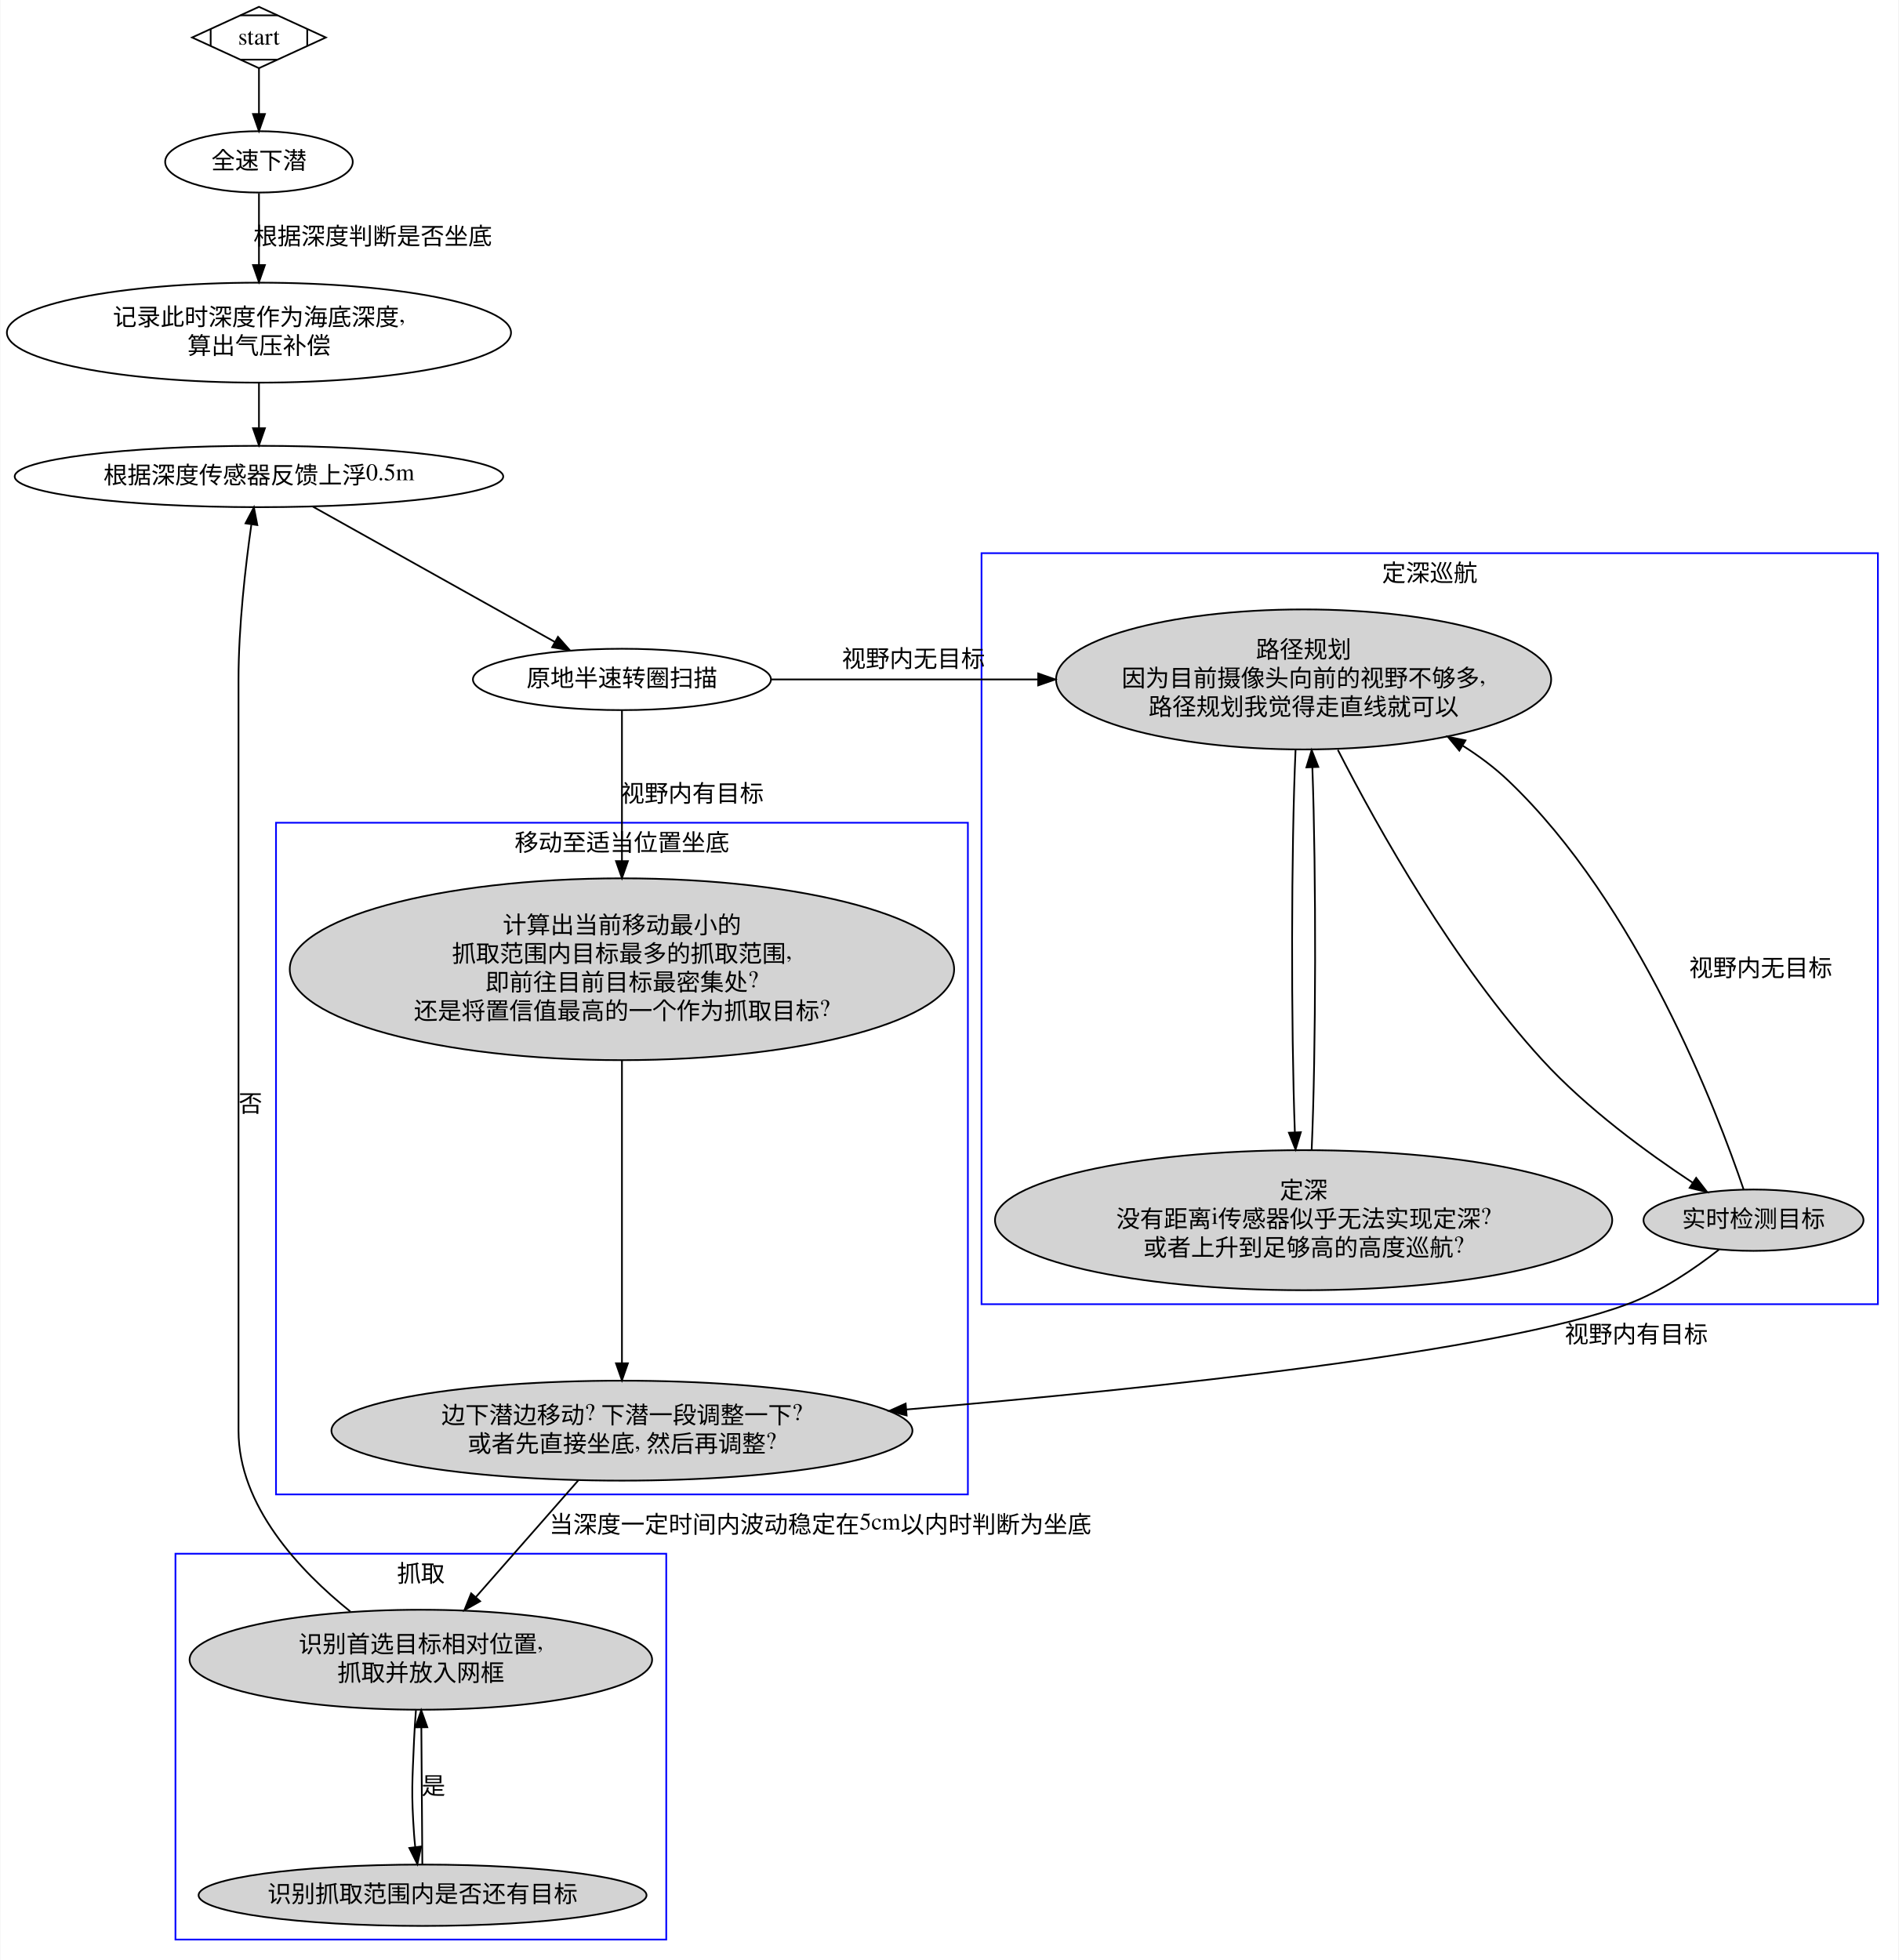
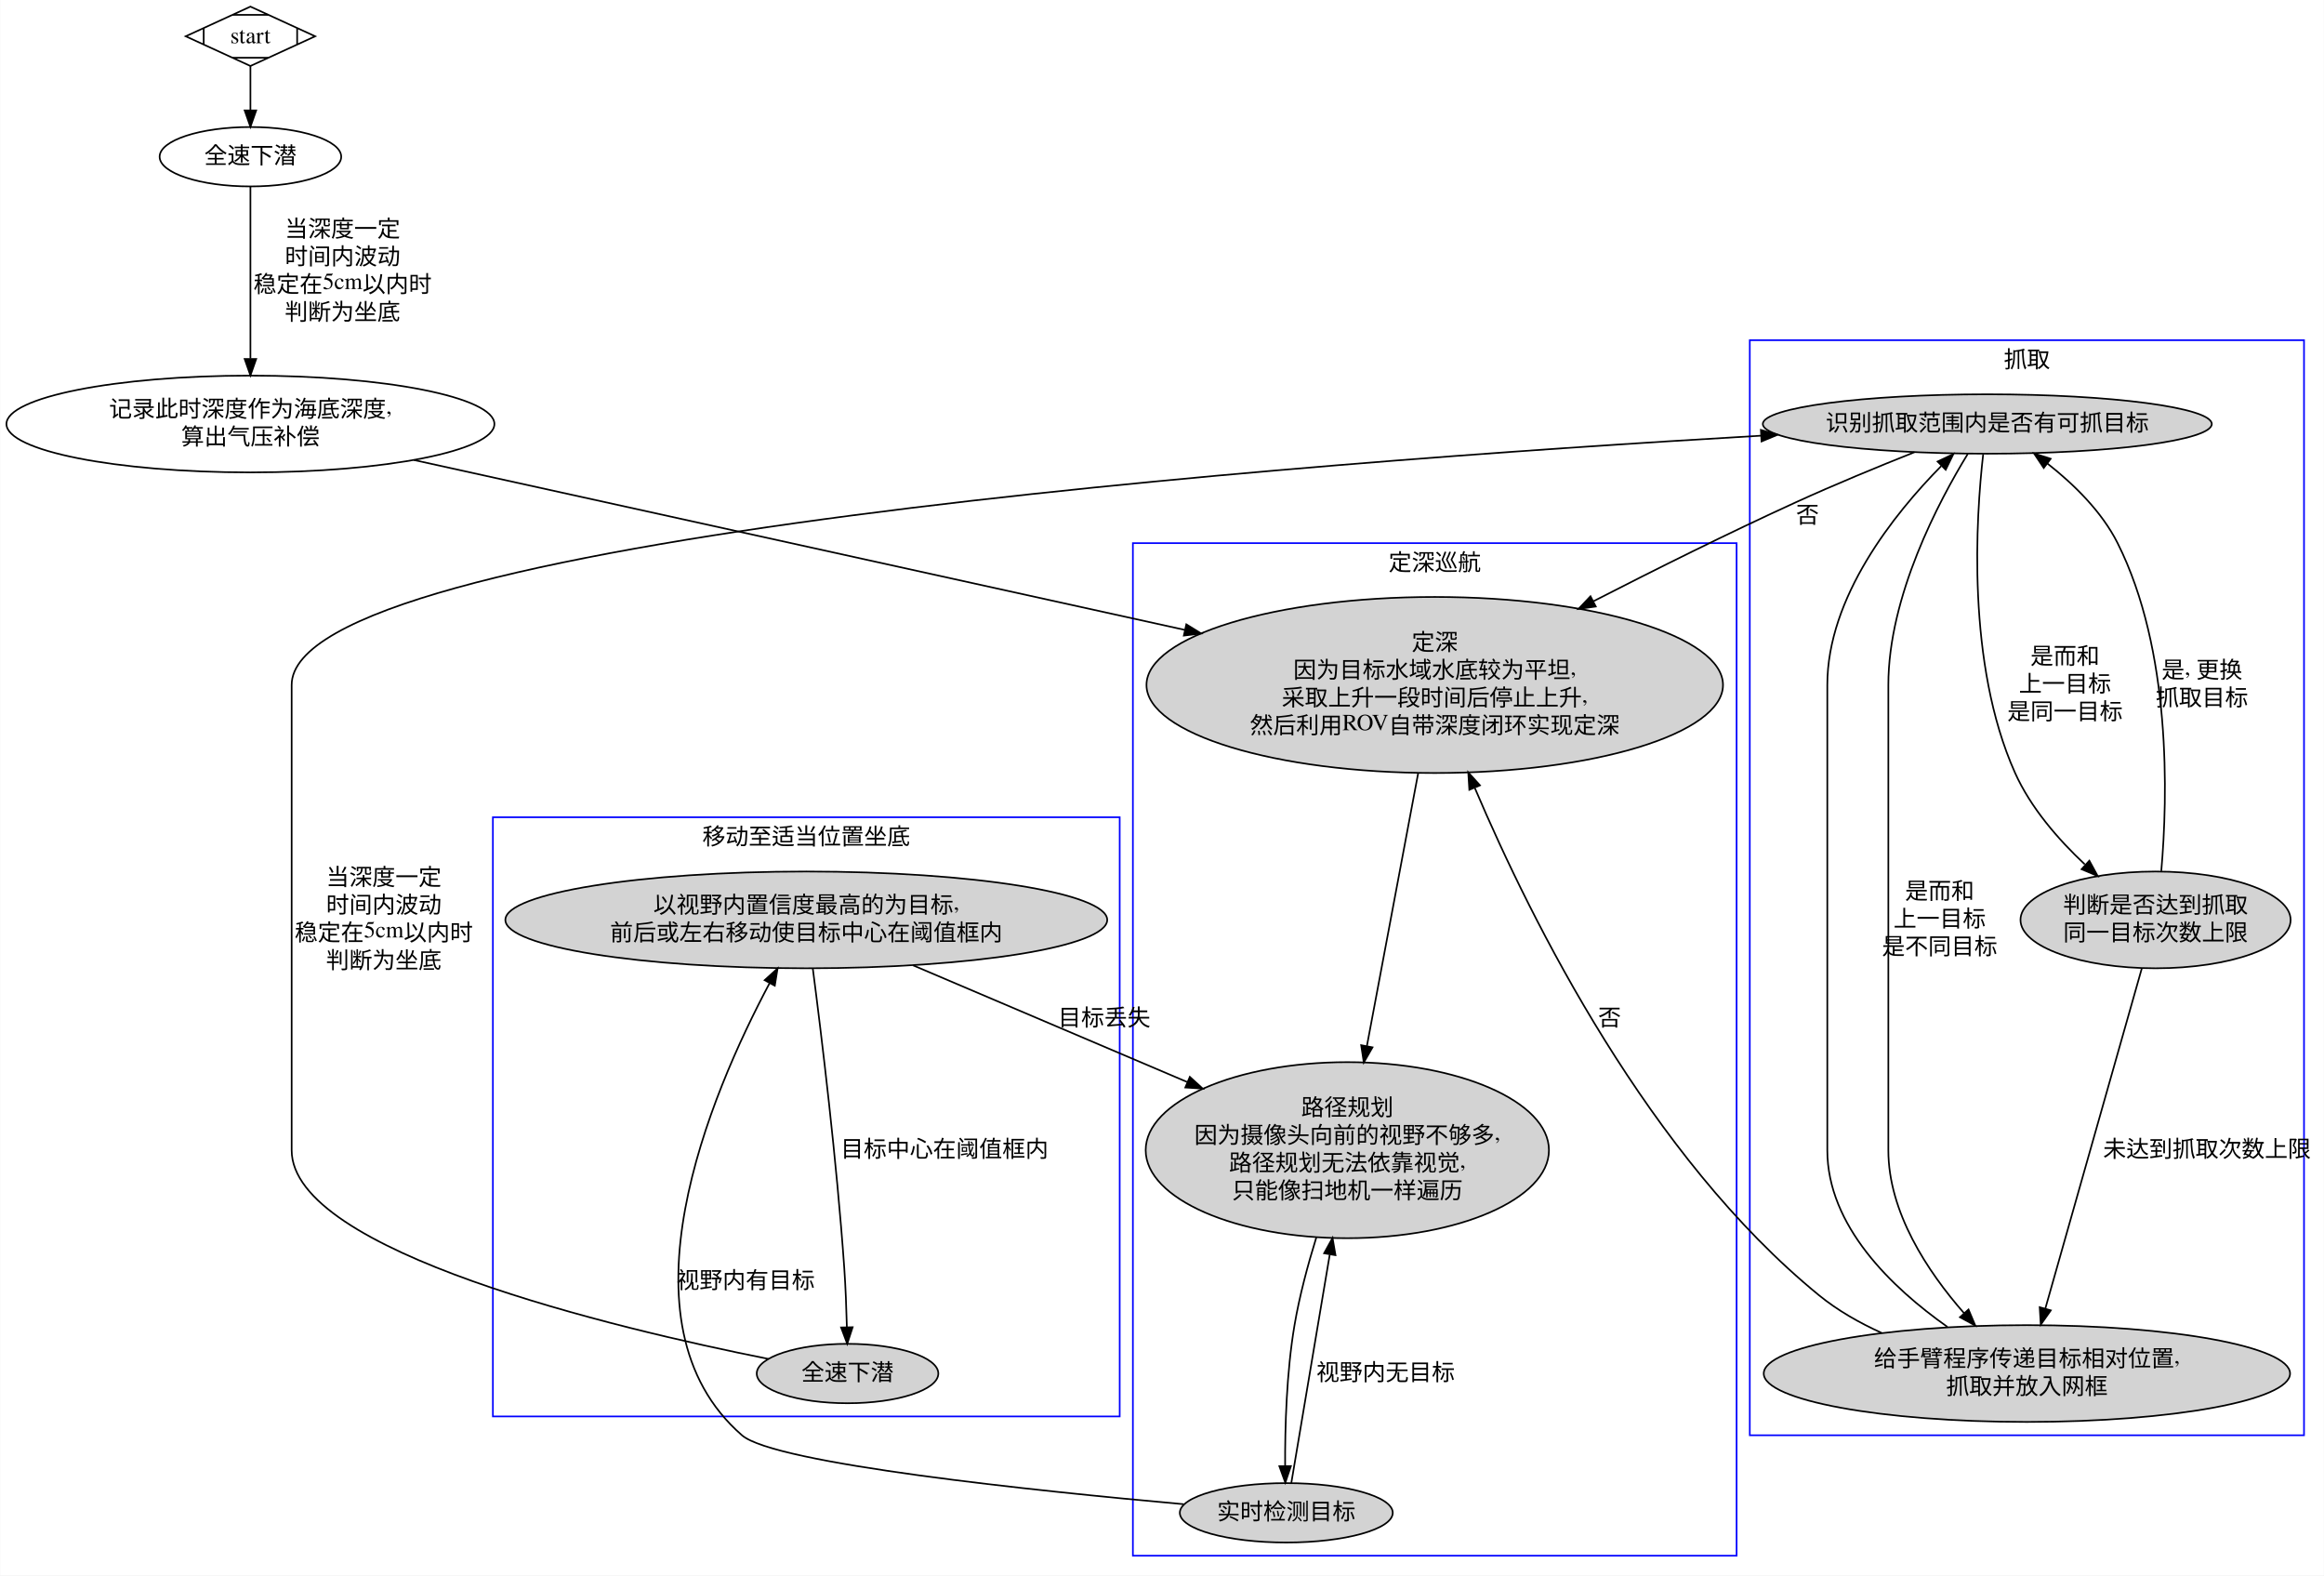
- <svg xmlns="http://www.w3.org/2000/svg" width="1114pt" height="1150pt" viewBox="0.00 0.00 1113.71 1150.22">
-   <g id="graph0" class="graph" transform="scale(1 1) rotate(0) translate(4 1146.223)">
-     <polygon fill="#ffffff" stroke="transparent" points="-4,4 -4,-1146.223 1109.706,-1146.223 1109.706,4 -4,4" />
+ <svg xmlns="http://www.w3.org/2000/svg" width="1409pt" height="955pt" viewBox="0.00 0.00 1408.71 954.96">
+   <g id="graph0" class="graph" transform="scale(1 1) rotate(0) translate(4 950.9603)">
+     <polygon fill="#ffffff" stroke="transparent" points="-4,4 -4,-950.96 1404.706,-950.96 1404.706,4 -4,4" />
    <g id="clust1" class="cluster">
-       <polygon fill="none" stroke="#0000ff" points="157.706,-269.231 157.706,-663.402 563.706,-663.402 563.706,-269.231 157.706,-269.231" />
-       <text text-anchor="middle" x="360.706" y="-646.802" font-family="Times,serif" font-size="14.00" fill="#000000">移动至适当位置坐底</text>
+       <polygon fill="none" stroke="#0000ff" points="294.706,-92.416 294.706,-455.596 674.706,-455.596 674.706,-92.416 294.706,-92.416" />
+       <text text-anchor="middle" x="484.706" y="-438.996" font-family="Times,serif" font-size="14.00" fill="#000000">移动至适当位置坐底</text>
    </g>
    <g id="clust2" class="cluster">
-       <polygon fill="none" stroke="#0000ff" points="571.706,-380.863 571.706,-821.592 1097.706,-821.592 1097.706,-380.863 571.706,-380.863" />
-       <text text-anchor="middle" x="834.706" y="-804.992" font-family="Times,serif" font-size="14.00" fill="#000000">定深巡航</text>
+       <polygon fill="none" stroke="#0000ff" points="682.706,-8 682.706,-621.745 1048.706,-621.745 1048.706,-8 682.706,-8" />
+       <text text-anchor="middle" x="865.706" y="-605.145" font-family="Times,serif" font-size="14.00" fill="#000000">定深巡航</text>
    </g>
    <g id="clust3" class="cluster">
-       <polygon fill="none" stroke="#0000ff" points="98.706,-8 98.706,-234.431 386.706,-234.431 386.706,-8 98.706,-8" />
-       <text text-anchor="middle" x="242.706" y="-217.831" font-family="Times,serif" font-size="14.00" fill="#000000">抓取</text>
+       <polygon fill="none" stroke="#0000ff" points="1056.706,-81 1056.706,-744.76 1392.706,-744.76 1392.706,-81 1056.706,-81" />
+       <text text-anchor="middle" x="1224.706" y="-728.16" font-family="Times,serif" font-size="14.00" fill="#000000">抓取</text>
    </g>
    <g id="node1" class="node">
-       <ellipse fill="#d3d3d3" stroke="#000000" cx="360.706" cy="-306.647" rx="170.469" ry="29.331" />
-       <text text-anchor="middle" x="360.706" y="-310.847" font-family="Times,serif" font-size="14.00" fill="#000000">边下潜边移动? 下潜一段调整一下?</text>
-       <text text-anchor="middle" x="360.706" y="-294.047" font-family="Times,serif" font-size="14.00" fill="#000000">或者先直接坐底, 然后再调整?</text>
+       <ellipse fill="#d3d3d3" stroke="#000000" cx="509.706" cy="-118.416" rx="55.044" ry="18" />
+       <text text-anchor="middle" x="509.706" y="-114.216" font-family="Times,serif" font-size="14.00" fill="#000000">全速下潜</text>
+     </g>
+     <g id="node6" class="node">
+       <ellipse fill="#d3d3d3" stroke="#000000" cx="1200.706" cy="-693.96" rx="136.099" ry="18" />
+       <text text-anchor="middle" x="1200.706" y="-689.76" font-family="Times,serif" font-size="14.00" fill="#000000">识别抓取范围内是否有可抓目标</text>
+     </g>
+     <g id="edge7" class="edge">
+       <path fill="none" stroke="#000000" d="M461.78,-127.271C368.74,-145.834 172.706,-192.251 172.706,-253.806 172.706,-535.77 172.706,-535.77 172.706,-535.77 172.706,-624.843 783.393,-670.584 1063.395,-686.875" />
+       <polygon fill="#000000" stroke="#000000" points="1063.437,-690.383 1073.622,-687.465 1063.84,-683.394 1063.437,-690.383" />
+       <text text-anchor="middle" x="228.57" y="-414.38" font-family="Times,serif" font-size="14.00" fill="#000000">当深度一定</text>
+       <text text-anchor="middle" x="228.57" y="-397.58" font-family="Times,serif" font-size="14.00" fill="#000000">时间内波动</text>
+       <text text-anchor="middle" x="228.57" y="-380.78" font-family="Times,serif" font-size="14.00" fill="#000000">稳定在5cm以内时</text>
+       <text text-anchor="middle" x="228.57" y="-363.98" font-family="Times,serif" font-size="14.00" fill="#000000">判断为坐底</text>
+     </g>
+     <g id="node2" class="node">
+       <ellipse fill="#d3d3d3" stroke="#000000" cx="484.706" cy="-393.38" rx="182.441" ry="29.331" />
+       <text text-anchor="middle" x="484.706" y="-397.58" font-family="Times,serif" font-size="14.00" fill="#000000">以视野内置信度最高的为目标,</text>
+       <text text-anchor="middle" x="484.706" y="-380.78" font-family="Times,serif" font-size="14.00" fill="#000000">前后或左右移动使目标中心在阈值框内</text>
+     </g>
+     <g id="edge1" class="edge">
+       <path fill="none" stroke="#000000" d="M488.67,-363.779C493.954,-323.059 503.168,-247.434 507.706,-182.631 508.533,-170.827 509.018,-157.777 509.302,-146.542" />
+       <polygon fill="#000000" stroke="#000000" points="512.804,-146.499 509.518,-136.426 505.805,-146.349 512.804,-146.499" />
+       <text text-anchor="middle" x="568.499" y="-249.606" font-family="Times,serif" font-size="14.00" fill="#000000">目标中心在阈值框内</text>
+     </g>
+     <g id="node3" class="node">
+       <ellipse fill="#d3d3d3" stroke="#000000" cx="812.706" cy="-253.806" rx="122.242" ry="53.349" />
+       <text text-anchor="middle" x="812.706" y="-274.806" font-family="Times,serif" font-size="14.00" fill="#000000">路径规划</text>
+       <text text-anchor="middle" x="812.706" y="-258.006" font-family="Times,serif" font-size="14.00" fill="#000000">因为摄像头向前的视野不够多,</text>
+       <text text-anchor="middle" x="812.706" y="-241.206" font-family="Times,serif" font-size="14.00" fill="#000000">路径规划无法依靠视觉,</text>
+       <text text-anchor="middle" x="812.706" y="-224.406" font-family="Times,serif" font-size="14.00" fill="#000000">只能像扫地机一样遍历</text>
+     </g>
+     <g id="edge6" class="edge">
+       <path fill="none" stroke="#000000" d="M549.508,-365.805C596.885,-345.644 661.954,-317.955 715.539,-295.153" />
+       <polygon fill="#000000" stroke="#000000" points="717.229,-298.238 725.061,-291.102 714.489,-291.797 717.229,-298.238" />
+       <text text-anchor="middle" x="665.346" y="-329.18" font-family="Times,serif" font-size="14.00" fill="#000000">目标丢失</text>
+     </g>
+     <g id="node5" class="node">
+       <ellipse fill="#d3d3d3" stroke="#000000" cx="775.706" cy="-34" rx="64.55" ry="18" />
+       <text text-anchor="middle" x="775.706" y="-29.8" font-family="Times,serif" font-size="14.00" fill="#000000">实时检测目标</text>
+     </g>
+     <g id="edge4" class="edge">
+       <path fill="none" stroke="#000000" d="M793.954,-201.057C788.748,-184.255 783.705,-165.451 780.706,-147.831 775.807,-119.044 774.895,-85.605 775.001,-62.453" />
+       <polygon fill="#000000" stroke="#000000" points="778.503,-62.325 775.117,-52.285 771.503,-62.245 778.503,-62.325" />
+     </g>
+     <g id="node4" class="node">
+       <ellipse fill="#d3d3d3" stroke="#000000" cx="865.706" cy="-535.77" rx="174.759" ry="53.349" />
+       <text text-anchor="middle" x="865.706" y="-556.77" font-family="Times,serif" font-size="14.00" fill="#000000">定深</text>
+       <text text-anchor="middle" x="865.706" y="-539.97" font-family="Times,serif" font-size="14.00" fill="#000000">因为目标水域水底较为平坦,</text>
+       <text text-anchor="middle" x="865.706" y="-523.17" font-family="Times,serif" font-size="14.00" fill="#000000">采取上升一段时间后停止上升,</text>
+       <text text-anchor="middle" x="865.706" y="-506.37" font-family="Times,serif" font-size="14.00" fill="#000000">然后利用ROV自带深度闭环实现定深</text>
+     </g>
+     <g id="edge2" class="edge">
+       <path fill="none" stroke="#000000" d="M855.675,-482.403C846.831,-435.353 833.932,-366.732 824.577,-316.96" />
+       <polygon fill="#000000" stroke="#000000" points="827.983,-316.136 822.696,-306.954 821.104,-317.429 827.983,-316.136" />
+     </g>
+     <g id="edge5" class="edge">
+       <path fill="none" stroke="#000000" d="M713.535,-39.213C623.549,-47.3 465.546,-63.743 445.706,-81 367.527,-148.999 426.529,-287.601 462.406,-354.943" />
+       <polygon fill="#000000" stroke="#000000" points="459.452,-356.837 467.298,-363.957 465.605,-353.498 459.452,-356.837" />
+       <text text-anchor="middle" x="447.927" y="-170.031" font-family="Times,serif" font-size="14.00" fill="#000000">视野内有目标</text>
+     </g>
+     <g id="edge3" class="edge">
+       <path fill="none" stroke="#000000" d="M778.759,-52.137C783.802,-82.095 794.104,-143.294 802.043,-190.459" />
+       <polygon fill="#000000" stroke="#000000" points="798.638,-191.317 803.749,-200.597 805.541,-190.155 798.638,-191.317" />
+       <text text-anchor="middle" x="835.927" y="-114.216" font-family="Times,serif" font-size="14.00" fill="#000000">视野内无目标</text>
+     </g>
+     <g id="edge16" class="edge">
+       <path fill="none" stroke="#000000" d="M1156.559,-676.882C1134.756,-668.203 1108.16,-657.249 1084.706,-646.545 1043.977,-627.956 999.787,-605.964 961.839,-586.495" />
+       <polygon fill="#000000" stroke="#000000" points="963.331,-583.327 952.838,-581.864 960.129,-589.551 963.331,-583.327" />
+       <text text-anchor="middle" x="1091.706" y="-633.945" font-family="Times,serif" font-size="14.00" fill="#000000">否</text>
    </g>
    <g id="node7" class="node">
-       <ellipse fill="#d3d3d3" stroke="#000000" cx="242.706" cy="-172.216" rx="135.706" ry="29.331" />
-       <text text-anchor="middle" x="242.706" y="-176.416" font-family="Times,serif" font-size="14.00" fill="#000000">识别首选目标相对位置,</text>
-       <text text-anchor="middle" x="242.706" y="-159.616" font-family="Times,serif" font-size="14.00" fill="#000000">抓取并放入网框</text>
+       <ellipse fill="#d3d3d3" stroke="#000000" cx="1224.706" cy="-118.416" rx="159.542" ry="29.331" />
+       <text text-anchor="middle" x="1224.706" y="-122.616" font-family="Times,serif" font-size="14.00" fill="#000000">给手臂程序传递目标相对位置,</text>
+       <text text-anchor="middle" x="1224.706" y="-105.816" font-family="Times,serif" font-size="14.00" fill="#000000">抓取并放入网框</text>
    </g>
    <g id="edge8" class="edge">
-       <path fill="none" stroke="#000000" d="M335.102,-277.477C317.474,-257.395 293.916,-230.556 275,-209.006" />
-       <polygon fill="#000000" stroke="#000000" points="277.488,-206.535 268.26,-201.328 272.227,-211.153 277.488,-206.535" />
-       <text text-anchor="middle" x="477.115" y="-246.631" font-family="Times,serif" font-size="14.00" fill="#000000">当深度一定时间内波动稳定在5cm以内时判断为坐底</text>
-     </g>
-     <g id="node2" class="node">
-       <ellipse fill="#d3d3d3" stroke="#000000" cx="360.706" cy="-577.427" rx="194.93" ry="53.349" />
-       <text text-anchor="middle" x="360.706" y="-598.427" font-family="Times,serif" font-size="14.00" fill="#000000">计算出当前移动最小的</text>
-       <text text-anchor="middle" x="360.706" y="-581.627" font-family="Times,serif" font-size="14.00" fill="#000000">抓取范围内目标最多的抓取范围,</text>
-       <text text-anchor="middle" x="360.706" y="-564.827" font-family="Times,serif" font-size="14.00" fill="#000000">即前往目前目标最密集处?</text>
-       <text text-anchor="middle" x="360.706" y="-548.027" font-family="Times,serif" font-size="14.00" fill="#000000">还是将置信值最高的一个作为抓取目标?</text>
-     </g>
-     <g id="edge1" class="edge">
-       <path fill="none" stroke="#000000" d="M360.706,-523.93C360.706,-471.628 360.706,-393.211 360.706,-346.269" />
-       <polygon fill="#000000" stroke="#000000" points="364.206,-346.183 360.706,-336.183 357.206,-346.183 364.206,-346.183" />
-     </g>
-     <g id="node3" class="node">
-       <ellipse fill="none" stroke="#000000" cx="360.706" cy="-747.496" rx="87.456" ry="18" />
-       <text text-anchor="middle" x="360.706" y="-743.297" font-family="Times,serif" font-size="14.00" fill="#000000">原地半速转圈扫描</text>
-     </g>
-     <g id="edge2" class="edge">
-       <path fill="none" stroke="#000000" d="M360.706,-729.296C360.706,-708.265 360.706,-672.498 360.706,-640.956" />
-       <polygon fill="#000000" stroke="#000000" points="364.206,-640.888 360.706,-630.888 357.206,-640.888 364.206,-640.888" />
-       <text text-anchor="middle" x="401.927" y="-675.601" font-family="Times,serif" font-size="14.00" fill="#000000">视野内有目标</text>
-     </g>
-     <g id="node4" class="node">
-       <ellipse fill="#d3d3d3" stroke="#000000" cx="760.706" cy="-747.496" rx="145.267" ry="41.091" />
-       <text text-anchor="middle" x="760.706" y="-760.096" font-family="Times,serif" font-size="14.00" fill="#000000">路径规划</text>
-       <text text-anchor="middle" x="760.706" y="-743.297" font-family="Times,serif" font-size="14.00" fill="#000000">因为目前摄像头向前的视野不够多,</text>
-       <text text-anchor="middle" x="760.706" y="-726.496" font-family="Times,serif" font-size="14.00" fill="#000000">路径规划我觉得走直线就可以</text>
-     </g>
-     <g id="edge16" class="edge">
-       <path fill="none" stroke="#000000" d="M448.488,-747.496C494.29,-747.496 551.702,-747.496 604.761,-747.496" />
-       <polygon fill="#000000" stroke="#000000" points="604.962,-750.997 614.962,-747.496 604.962,-743.997 604.962,-750.997" />
-       <text text-anchor="middle" x="531.753" y="-754.697" font-family="Times,serif" font-size="14.00" fill="#000000">视野内无目标</text>
-     </g>
-     <g id="node5" class="node">
-       <ellipse fill="#d3d3d3" stroke="#000000" cx="760.706" cy="-430.158" rx="181.098" ry="41.091" />
-       <text text-anchor="middle" x="760.706" y="-442.758" font-family="Times,serif" font-size="14.00" fill="#000000">定深</text>
-       <text text-anchor="middle" x="760.706" y="-425.958" font-family="Times,serif" font-size="14.00" fill="#000000">没有距离i传感器似乎无法实现定深?</text>
-       <text text-anchor="middle" x="760.706" y="-409.158" font-family="Times,serif" font-size="14.00" fill="#000000">或者上升到足够高的高度巡航?</text>
-     </g>
-     <g id="edge3" class="edge">
-       <path fill="none" stroke="#000000" d="M755.975,-706.01C753.425,-648.399 753.291,-544.221 755.571,-481.695" />
-       <polygon fill="#000000" stroke="#000000" points="759.07,-481.787 755.974,-471.654 752.076,-481.506 759.07,-481.787" />
-     </g>
-     <g id="node6" class="node">
-       <ellipse fill="#d3d3d3" stroke="#000000" cx="1024.706" cy="-430.158" rx="64.55" ry="18" />
-       <text text-anchor="middle" x="1024.706" y="-425.958" font-family="Times,serif" font-size="14.00" fill="#000000">实时检测目标</text>
-     </g>
-     <g id="edge6" class="edge">
-       <path fill="none" stroke="#000000" d="M780.789,-706.175C805.012,-658.918 848.986,-580.794 900.706,-524.253 926.844,-495.678 962.574,-469.61 988.967,-452.196" />
-       <polygon fill="#000000" stroke="#000000" points="991.054,-455.014 997.532,-446.631 987.24,-449.144 991.054,-455.014" />
-     </g>
-     <g id="edge4" class="edge">
-       <path fill="none" stroke="#000000" d="M765.438,-471.654C767.987,-529.27 768.121,-633.449 765.841,-695.971" />
-       <polygon fill="#000000" stroke="#000000" points="762.342,-695.878 765.437,-706.01 769.336,-696.159 762.342,-695.878" />
-     </g>
-     <g id="edge7" class="edge">
-       <path fill="none" stroke="#000000" d="M1004.45,-412.888C990.325,-401.84 970.525,-388.241 950.706,-380.863 875.517,-352.871 674.141,-331.512 527.522,-319.049" />
-       <polygon fill="#000000" stroke="#000000" points="527.763,-315.557 517.505,-318.204 527.175,-322.533 527.763,-315.557" />
-       <text text-anchor="middle" x="955.927" y="-358.263" font-family="Times,serif" font-size="14.00" fill="#000000">视野内有目标</text>
-     </g>
-     <g id="edge5" class="edge">
-       <path fill="none" stroke="#000000" d="M1018.911,-448.171C1003.409,-493.851 956.911,-615.719 880.706,-688.202 872.778,-695.742 863.706,-702.515 854.181,-708.548" />
-       <polygon fill="#000000" stroke="#000000" points="852.086,-705.723 845.324,-713.88 855.697,-711.72 852.086,-705.723" />
-       <text text-anchor="middle" x="1028.927" y="-573.227" font-family="Times,serif" font-size="14.00" fill="#000000">视野内无目标</text>
+       <path fill="none" stroke="#000000" d="M1188.852,-675.819C1171.366,-647.261 1140.706,-589.522 1140.706,-535.77 1140.706,-535.77 1140.706,-535.77 1140.706,-253.806 1140.706,-216.203 1164.391,-180.359 1186.608,-155.009" />
+       <polygon fill="#000000" stroke="#000000" points="1189.303,-157.248 1193.428,-147.488 1184.117,-152.545 1189.303,-157.248" />
+       <text text-anchor="middle" x="1171.819" y="-405.98" font-family="Times,serif" font-size="14.00" fill="#000000">是而和</text>
+       <text text-anchor="middle" x="1171.819" y="-389.18" font-family="Times,serif" font-size="14.00" fill="#000000">上一目标</text>
+       <text text-anchor="middle" x="1171.819" y="-372.38" font-family="Times,serif" font-size="14.00" fill="#000000">是不同目标</text>
    </g>
    <g id="node8" class="node">
-       <ellipse fill="#d3d3d3" stroke="#000000" cx="243.706" cy="-34" rx="131.421" ry="18" />
-       <text text-anchor="middle" x="243.706" y="-29.8" font-family="Times,serif" font-size="14.00" fill="#000000">识别抓取范围内是否还有目标</text>
+       <ellipse fill="#d3d3d3" stroke="#000000" cx="1302.706" cy="-393.38" rx="81.887" ry="29.331" />
+       <text text-anchor="middle" x="1302.706" y="-397.58" font-family="Times,serif" font-size="14.00" fill="#000000">判断是否达到抓取</text>
+       <text text-anchor="middle" x="1302.706" y="-380.78" font-family="Times,serif" font-size="14.00" fill="#000000">同一目标次数上限</text>
+     </g>
+     <g id="edge9" class="edge">
+       <path fill="none" stroke="#000000" d="M1198.214,-675.713C1193.86,-637.816 1187.929,-548.617 1217.48,-482.596 1226.956,-461.426 1243.663,-442.203 1259.789,-427.068" />
+       <polygon fill="#000000" stroke="#000000" points="1262.56,-429.281 1267.625,-419.976 1257.862,-424.091 1262.56,-429.281" />
+       <text text-anchor="middle" x="1247.819" y="-548.37" font-family="Times,serif" font-size="14.00" fill="#000000">是而和</text>
+       <text text-anchor="middle" x="1247.819" y="-531.57" font-family="Times,serif" font-size="14.00" fill="#000000">上一目标</text>
+       <text text-anchor="middle" x="1247.819" y="-514.77" font-family="Times,serif" font-size="14.00" fill="#000000">是同一目标</text>
+     </g>
+     <g id="edge17" class="edge">
+       <path fill="none" stroke="#000000" d="M1136.642,-143.053C1123.114,-149.166 1109.934,-156.671 1098.706,-165.831 995.848,-249.747 924.783,-391.663 890.077,-473.166" />
+       <polygon fill="#000000" stroke="#000000" points="886.677,-472.223 886.025,-482.798 893.129,-474.938 886.677,-472.223" />
+       <text text-anchor="middle" x="971.706" y="-329.18" font-family="Times,serif" font-size="14.00" fill="#000000">否</text>
    </g>
    <g id="edge10" class="edge">
-       <path fill="none" stroke="#000000" d="M239.825,-142.647C239.359,-136.741 238.949,-130.578 238.706,-124.8 237.681,-100.466 237.027,-94.298 238.706,-70 238.881,-67.466 239.125,-64.839 239.411,-62.211" />
-       <polygon fill="#000000" stroke="#000000" points="242.887,-62.624 240.672,-52.263 235.942,-61.744 242.887,-62.624" />
+       <path fill="none" stroke="#000000" d="M1176.536,-146.677C1142.793,-170.473 1103.706,-207.938 1103.706,-253.806 1103.706,-535.77 1103.706,-535.77 1103.706,-535.77 1103.706,-589.001 1144.116,-639.419 1172.772,-668.479" />
+       <polygon fill="#000000" stroke="#000000" points="1170.558,-671.212 1180.135,-675.745 1175.475,-666.229 1170.558,-671.212" />
    </g>
-     <g id="node12" class="node">
-       <ellipse fill="none" stroke="#000000" cx="147.706" cy="-866.592" rx="143.33" ry="18" />
-       <text text-anchor="middle" x="147.706" y="-862.392" font-family="Times,serif" font-size="14.00" fill="#000000">根据深度传感器反馈上浮0.5m</text>
+     <g id="edge12" class="edge">
+       <path fill="none" stroke="#000000" d="M1306.176,-422.973C1310.131,-468.368 1312.336,-556.755 1279.706,-621.745 1270.05,-640.977 1252.962,-657.588 1237.143,-670.013" />
+       <polygon fill="#000000" stroke="#000000" points="1234.916,-667.309 1229.033,-676.121 1239.127,-672.901 1234.916,-667.309" />
+       <text text-anchor="middle" x="1330.847" y="-539.97" font-family="Times,serif" font-size="14.00" fill="#000000">是, 更换</text>
+       <text text-anchor="middle" x="1330.847" y="-523.17" font-family="Times,serif" font-size="14.00" fill="#000000">抓取目标</text>
+     </g>
+     <g id="edge11" class="edge">
+       <path fill="none" stroke="#000000" d="M1294.359,-363.954C1280.263,-314.263 1251.734,-213.694 1235.911,-157.917" />
+       <polygon fill="#000000" stroke="#000000" points="1239.207,-156.711 1233.111,-148.046 1232.473,-158.621 1239.207,-156.711" />
+       <text text-anchor="middle" x="1333.884" y="-249.606" font-family="Times,serif" font-size="14.00" fill="#000000">未达到抓取次数上限</text>
+     </g>
+     <g id="node9" class="node">
+       <polygon fill="none" stroke="#000000" points="147.706,-946.96 108.469,-928.96 147.706,-910.96 186.943,-928.96 147.706,-946.96" />
+       <polyline fill="none" stroke="#000000" points="119.376,-933.964 119.376,-923.957 " />
+       <polyline fill="none" stroke="#000000" points="136.799,-915.964 158.613,-915.964 " />
+       <polyline fill="none" stroke="#000000" points="176.036,-923.957 176.036,-933.964 " />
+       <polyline fill="none" stroke="#000000" points="158.613,-941.957 136.799,-941.957 " />
+       <text text-anchor="middle" x="147.706" y="-924.76" font-family="Times,serif" font-size="14.00" fill="#000000">start</text>
+     </g>
+     <g id="node10" class="node">
+       <ellipse fill="none" stroke="#000000" cx="147.706" cy="-855.96" rx="55.044" ry="18" />
+       <text text-anchor="middle" x="147.706" y="-851.76" font-family="Times,serif" font-size="14.00" fill="#000000">全速下潜</text>
+     </g>
+     <g id="edge13" class="edge">
+       <path fill="none" stroke="#000000" d="M147.706,-910.915C147.706,-902.843 147.706,-893.137 147.706,-884.142" />
+       <polygon fill="#000000" stroke="#000000" points="151.206,-884.051 147.706,-874.051 144.206,-884.051 151.206,-884.051" />
+     </g>
+     <g id="node11" class="node">
+       <ellipse fill="none" stroke="#000000" cx="147.706" cy="-693.96" rx="147.912" ry="29.331" />
+       <text text-anchor="middle" x="147.706" y="-698.16" font-family="Times,serif" font-size="14.00" fill="#000000">记录此时深度作为海底深度,</text>
+       <text text-anchor="middle" x="147.706" y="-681.36" font-family="Times,serif" font-size="14.00" fill="#000000">算出气压补偿</text>
    </g>
    <g id="edge14" class="edge">
-       <path fill="none" stroke="#000000" d="M201.337,-200.48C171.227,-224.724 135.706,-262.649 135.706,-306.647 135.706,-747.496 135.706,-747.496 135.706,-747.496 135.706,-778.673 139.827,-814.21 143.239,-838.289" />
-       <polygon fill="#000000" stroke="#000000" points="139.822,-839.106 144.74,-848.49 146.747,-838.087 139.822,-839.106" />
-       <text text-anchor="middle" x="142.706" y="-493.653" font-family="Times,serif" font-size="14.00" fill="#000000">否</text>
-     </g>
-     <g id="edge9" class="edge">
-       <path fill="none" stroke="#000000" d="M243.574,-52.181C243.428,-72.493 243.185,-105.993 242.994,-132.449" />
-       <polygon fill="#000000" stroke="#000000" points="239.493,-132.54 242.921,-142.565 246.493,-132.59 239.493,-132.54" />
-       <text text-anchor="middle" x="250.097" y="-93.2" font-family="Times,serif" font-size="14.00" fill="#000000">是</text>
-     </g>
-     <g id="node9" class="node">
-       <polygon fill="none" stroke="#000000" points="147.706,-1142.223 108.469,-1124.223 147.706,-1106.223 186.943,-1124.223 147.706,-1142.223" />
-       <polyline fill="none" stroke="#000000" points="119.376,-1129.226 119.376,-1119.219 " />
-       <polyline fill="none" stroke="#000000" points="136.799,-1111.226 158.613,-1111.226 " />
-       <polyline fill="none" stroke="#000000" points="176.036,-1119.219 176.036,-1129.226 " />
-       <polyline fill="none" stroke="#000000" points="158.613,-1137.219 136.799,-1137.219 " />
-       <text text-anchor="middle" x="147.706" y="-1120.023" font-family="Times,serif" font-size="14.00" fill="#000000">start</text>
-     </g>
-     <g id="node10" class="node">
-       <ellipse fill="none" stroke="#000000" cx="147.706" cy="-1051.223" rx="55.044" ry="18" />
-       <text text-anchor="middle" x="147.706" y="-1047.023" font-family="Times,serif" font-size="14.00" fill="#000000">全速下潜</text>
-     </g>
-     <g id="edge11" class="edge">
-       <path fill="none" stroke="#000000" d="M147.706,-1106.178C147.706,-1098.106 147.706,-1088.399 147.706,-1079.405" />
-       <polygon fill="#000000" stroke="#000000" points="151.206,-1079.313 147.706,-1069.313 144.206,-1079.313 151.206,-1079.313" />
-     </g>
-     <g id="node11" class="node">
-       <ellipse fill="none" stroke="#000000" cx="147.706" cy="-951.007" rx="147.912" ry="29.331" />
-       <text text-anchor="middle" x="147.706" y="-955.207" font-family="Times,serif" font-size="14.00" fill="#000000">记录此时深度作为海底深度,</text>
-       <text text-anchor="middle" x="147.706" y="-938.407" font-family="Times,serif" font-size="14.00" fill="#000000">算出气压补偿</text>
-     </g>
-     <g id="edge12" class="edge">
-       <path fill="none" stroke="#000000" d="M147.706,-1032.842C147.706,-1021.111 147.706,-1005.438 147.706,-990.949" />
-       <polygon fill="#000000" stroke="#000000" points="151.206,-990.681 147.706,-980.681 144.206,-990.681 151.206,-990.681" />
-       <text text-anchor="middle" x="214.508" y="-1002.623" font-family="Times,serif" font-size="14.00" fill="#000000">根据深度判断是否坐底</text>
-     </g>
-     <g id="edge13" class="edge">
-       <path fill="none" stroke="#000000" d="M147.706,-921.483C147.706,-912.925 147.706,-903.6 147.706,-895.105" />
-       <polygon fill="#000000" stroke="#000000" points="151.206,-894.909 147.706,-884.909 144.206,-894.909 151.206,-894.909" />
+       <path fill="none" stroke="#000000" d="M147.706,-837.692C147.706,-812.604 147.706,-766.827 147.706,-733.662" />
+       <polygon fill="#000000" stroke="#000000" points="151.206,-733.379 147.706,-723.379 144.206,-733.38 151.206,-733.379" />
+       <text text-anchor="middle" x="203.57" y="-807.36" font-family="Times,serif" font-size="14.00" fill="#000000">当深度一定</text>
+       <text text-anchor="middle" x="203.57" y="-790.56" font-family="Times,serif" font-size="14.00" fill="#000000">时间内波动</text>
+       <text text-anchor="middle" x="203.57" y="-773.76" font-family="Times,serif" font-size="14.00" fill="#000000">稳定在5cm以内时</text>
+       <text text-anchor="middle" x="203.57" y="-756.96" font-family="Times,serif" font-size="14.00" fill="#000000">判断为坐底</text>
    </g>
    <g id="edge15" class="edge">
-       <path fill="none" stroke="#000000" d="M179.135,-849.019C216.897,-827.905 280.28,-792.465 321.286,-769.538" />
-       <polygon fill="#000000" stroke="#000000" points="323.164,-772.497 330.185,-764.562 319.748,-766.387 323.164,-772.497" />
+       <path fill="none" stroke="#000000" d="M246.787,-672.131C367.663,-645.499 573.272,-600.199 714.091,-569.174" />
+       <polygon fill="#000000" stroke="#000000" points="715.104,-572.535 724.116,-566.965 713.597,-565.699 715.104,-572.535" />
    </g>
  </g>
</svg>
